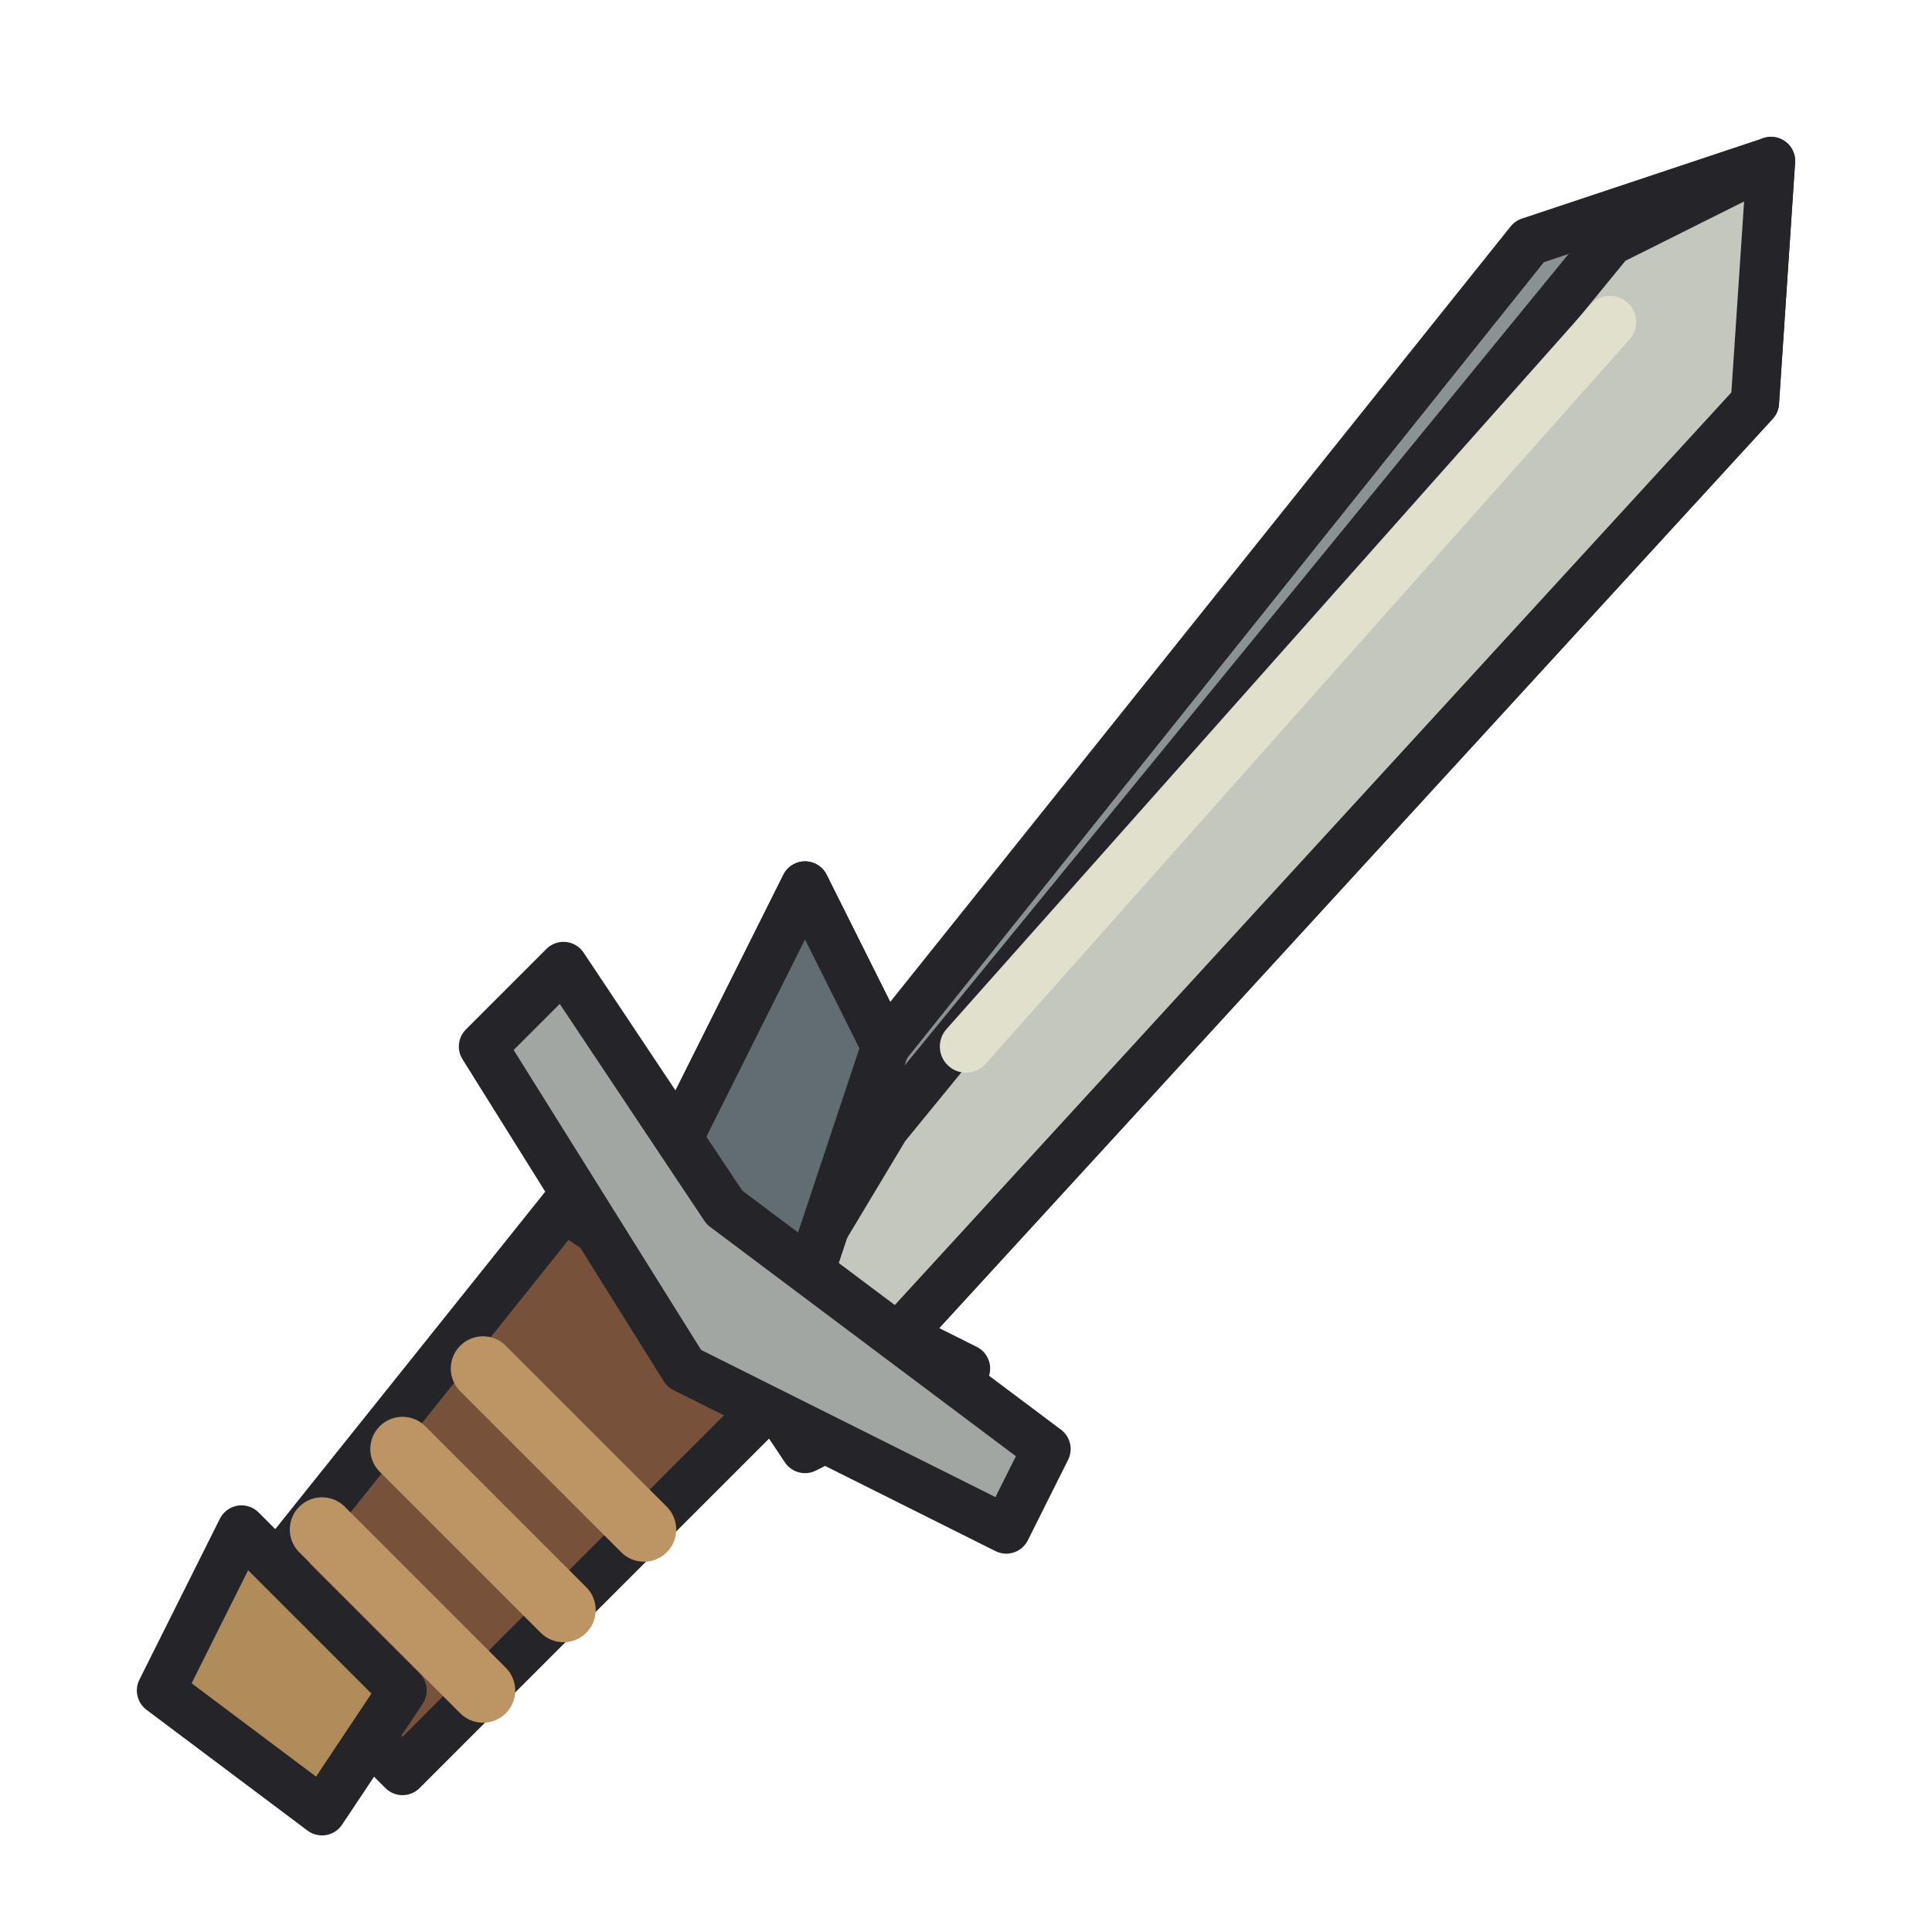
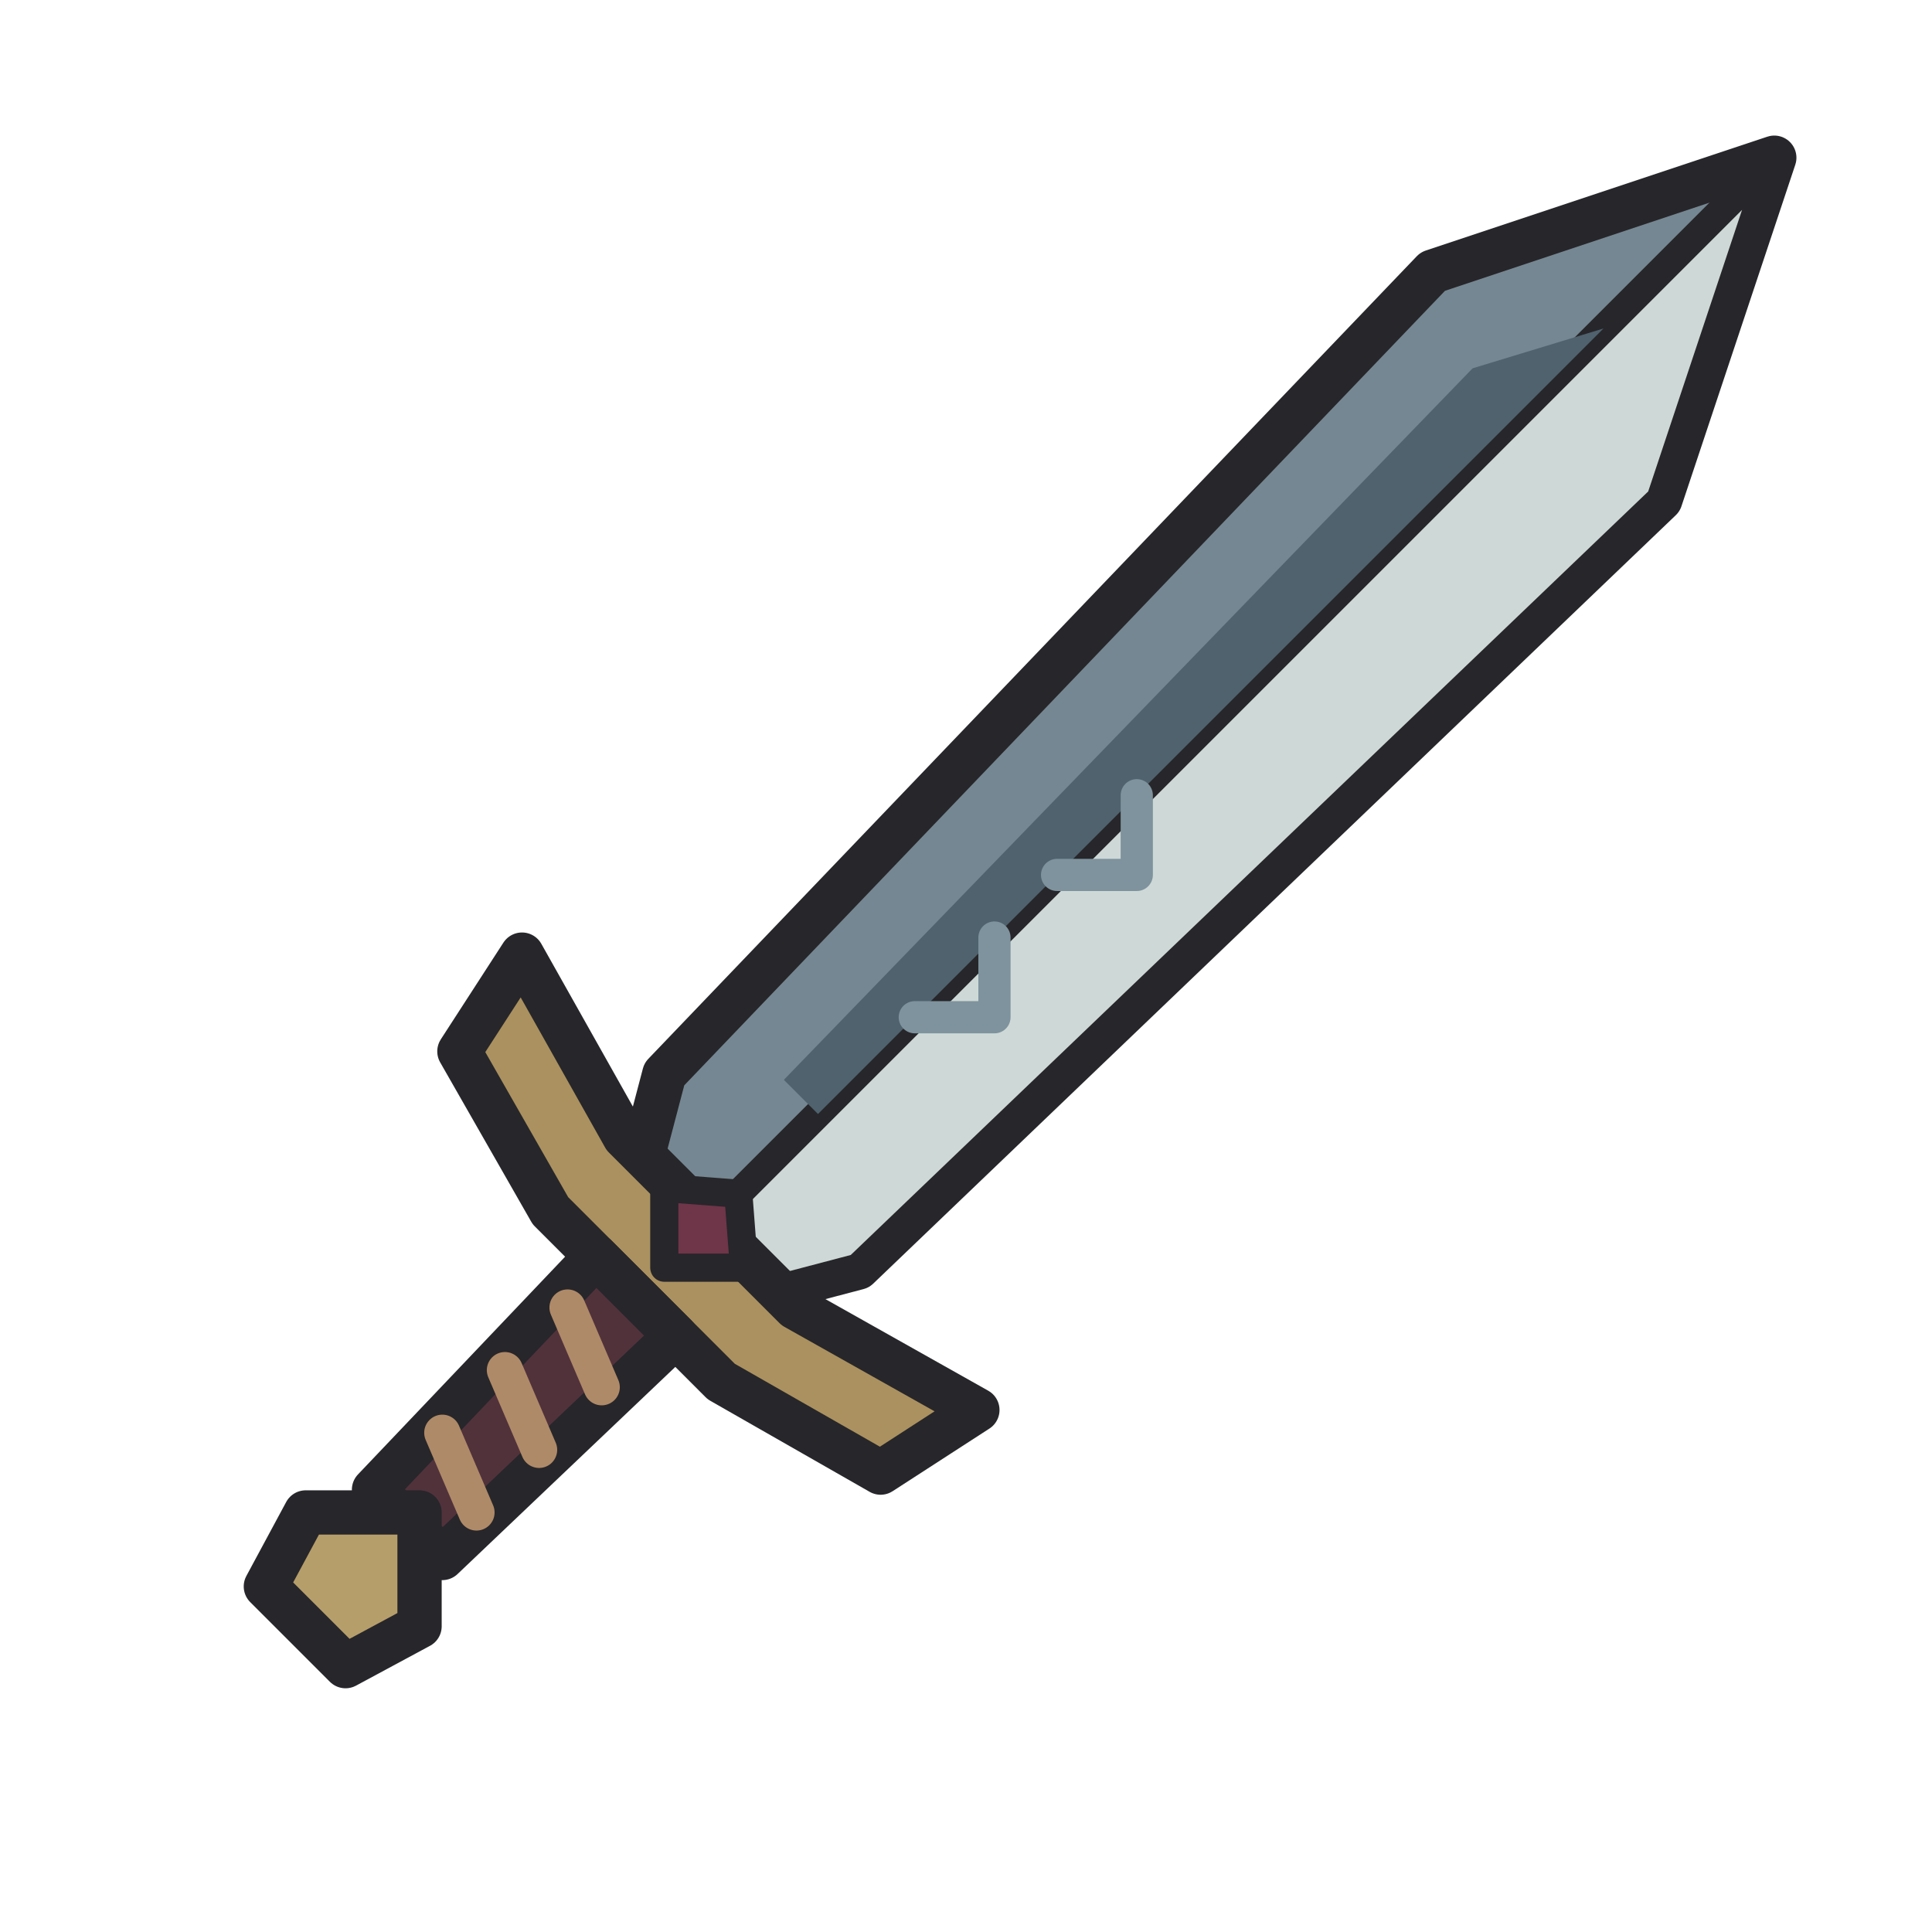
<svg xmlns="http://www.w3.org/2000/svg" width="24" height="24" viewBox="0 0 24 24">
-   <path d="M8 15 10 11l1 2L19 3l3-1-.2 3-11 12z" fill="#8b9294" stroke="#252428" stroke-width="0.6" stroke-linejoin="round" stroke-linecap="round" />
-   <path d="M11 14 20 3l2-1-.2 3-11 12-1-1z" fill="#c3c7bd" stroke="#252428" stroke-width="0.6" stroke-linejoin="round" stroke-linecap="round" />
-   <path d="M8 15 10 11l1 2-1 3 2 1-2 1z" fill="#626d71" stroke="#252428" stroke-width="0.6" stroke-linejoin="round" stroke-linecap="round" />
-   <path d="M12 13l8-9" fill="none" stroke="#e1e0cc" stroke-width="0.65" stroke-linejoin="round" stroke-linecap="round" />
-   <path d="M7 15l-4 5 2 2 5-5z" fill="#77513a" stroke="#252428" stroke-width="0.6" stroke-linejoin="round" stroke-linecap="round" />
-   <path d="M4 19l2 2M5 18l2 2M6 17l2 2" fill="none" stroke="#bd9464" stroke-width="0.8" stroke-linejoin="round" stroke-linecap="round" />
-   <path d="M6 13l1-1 2 3 4 3-.5 1-4-2z" fill="#a2a6a2" stroke="#252428" stroke-width="0.6" stroke-linejoin="round" stroke-linecap="round" />
-   <path d="M3 19l2 2-1 1.5L2 21z" fill="#af8c59" stroke="#252428" stroke-width="0.6" stroke-linejoin="round" stroke-linecap="round" />
+   <g transform="rotate(45 12 12)" stroke="#27262a" stroke-width=".55" stroke-linejoin="round" stroke-linecap="round">
+     <path d="m12-2.2 2 4-.3 13.8-.7 1.2h-2l-.7-1.2L10 1.8Z" fill="#758792" />
+     <path d="M12-2.2v19h1l.7-1.2.3-13.8Z" fill="#ced8d6" stroke-width=".35" />
+     <path d="m12 .8-.8 1.5.2 12.3h.6Z" fill="#4f626e" stroke="none" />
+     <path d="m12 9 .7.7-.7.7m0 1.1.7.7-.7.7" fill="none" stroke="#7e939d" stroke-width=".4" />
+     <path d="m8 15.8 2.5.7h3l2.5-.7-.3 1.4-2.2.6h-3l-2.2-.6Z" fill="#aa915f" />
+     <path d="M11.3 17.8h1.4l-.1 4h-1.2Z" fill="#51323b" />
+     <path d="m11.5 18.5 1 .4m-1 .7 1 .4m-1 .7 1 .4" fill="none" stroke="#af8a68" stroke-width=".45" />
+     <path d="m12 21.6 1 1-.3 1h-1.4l-.3-1Z" fill="#b69e6b" />
+     <path d="m12 16 .7.6-.7.7-.7-.7Z" fill="#6f3548" stroke-width=".35" />
+   </g>
</svg>
